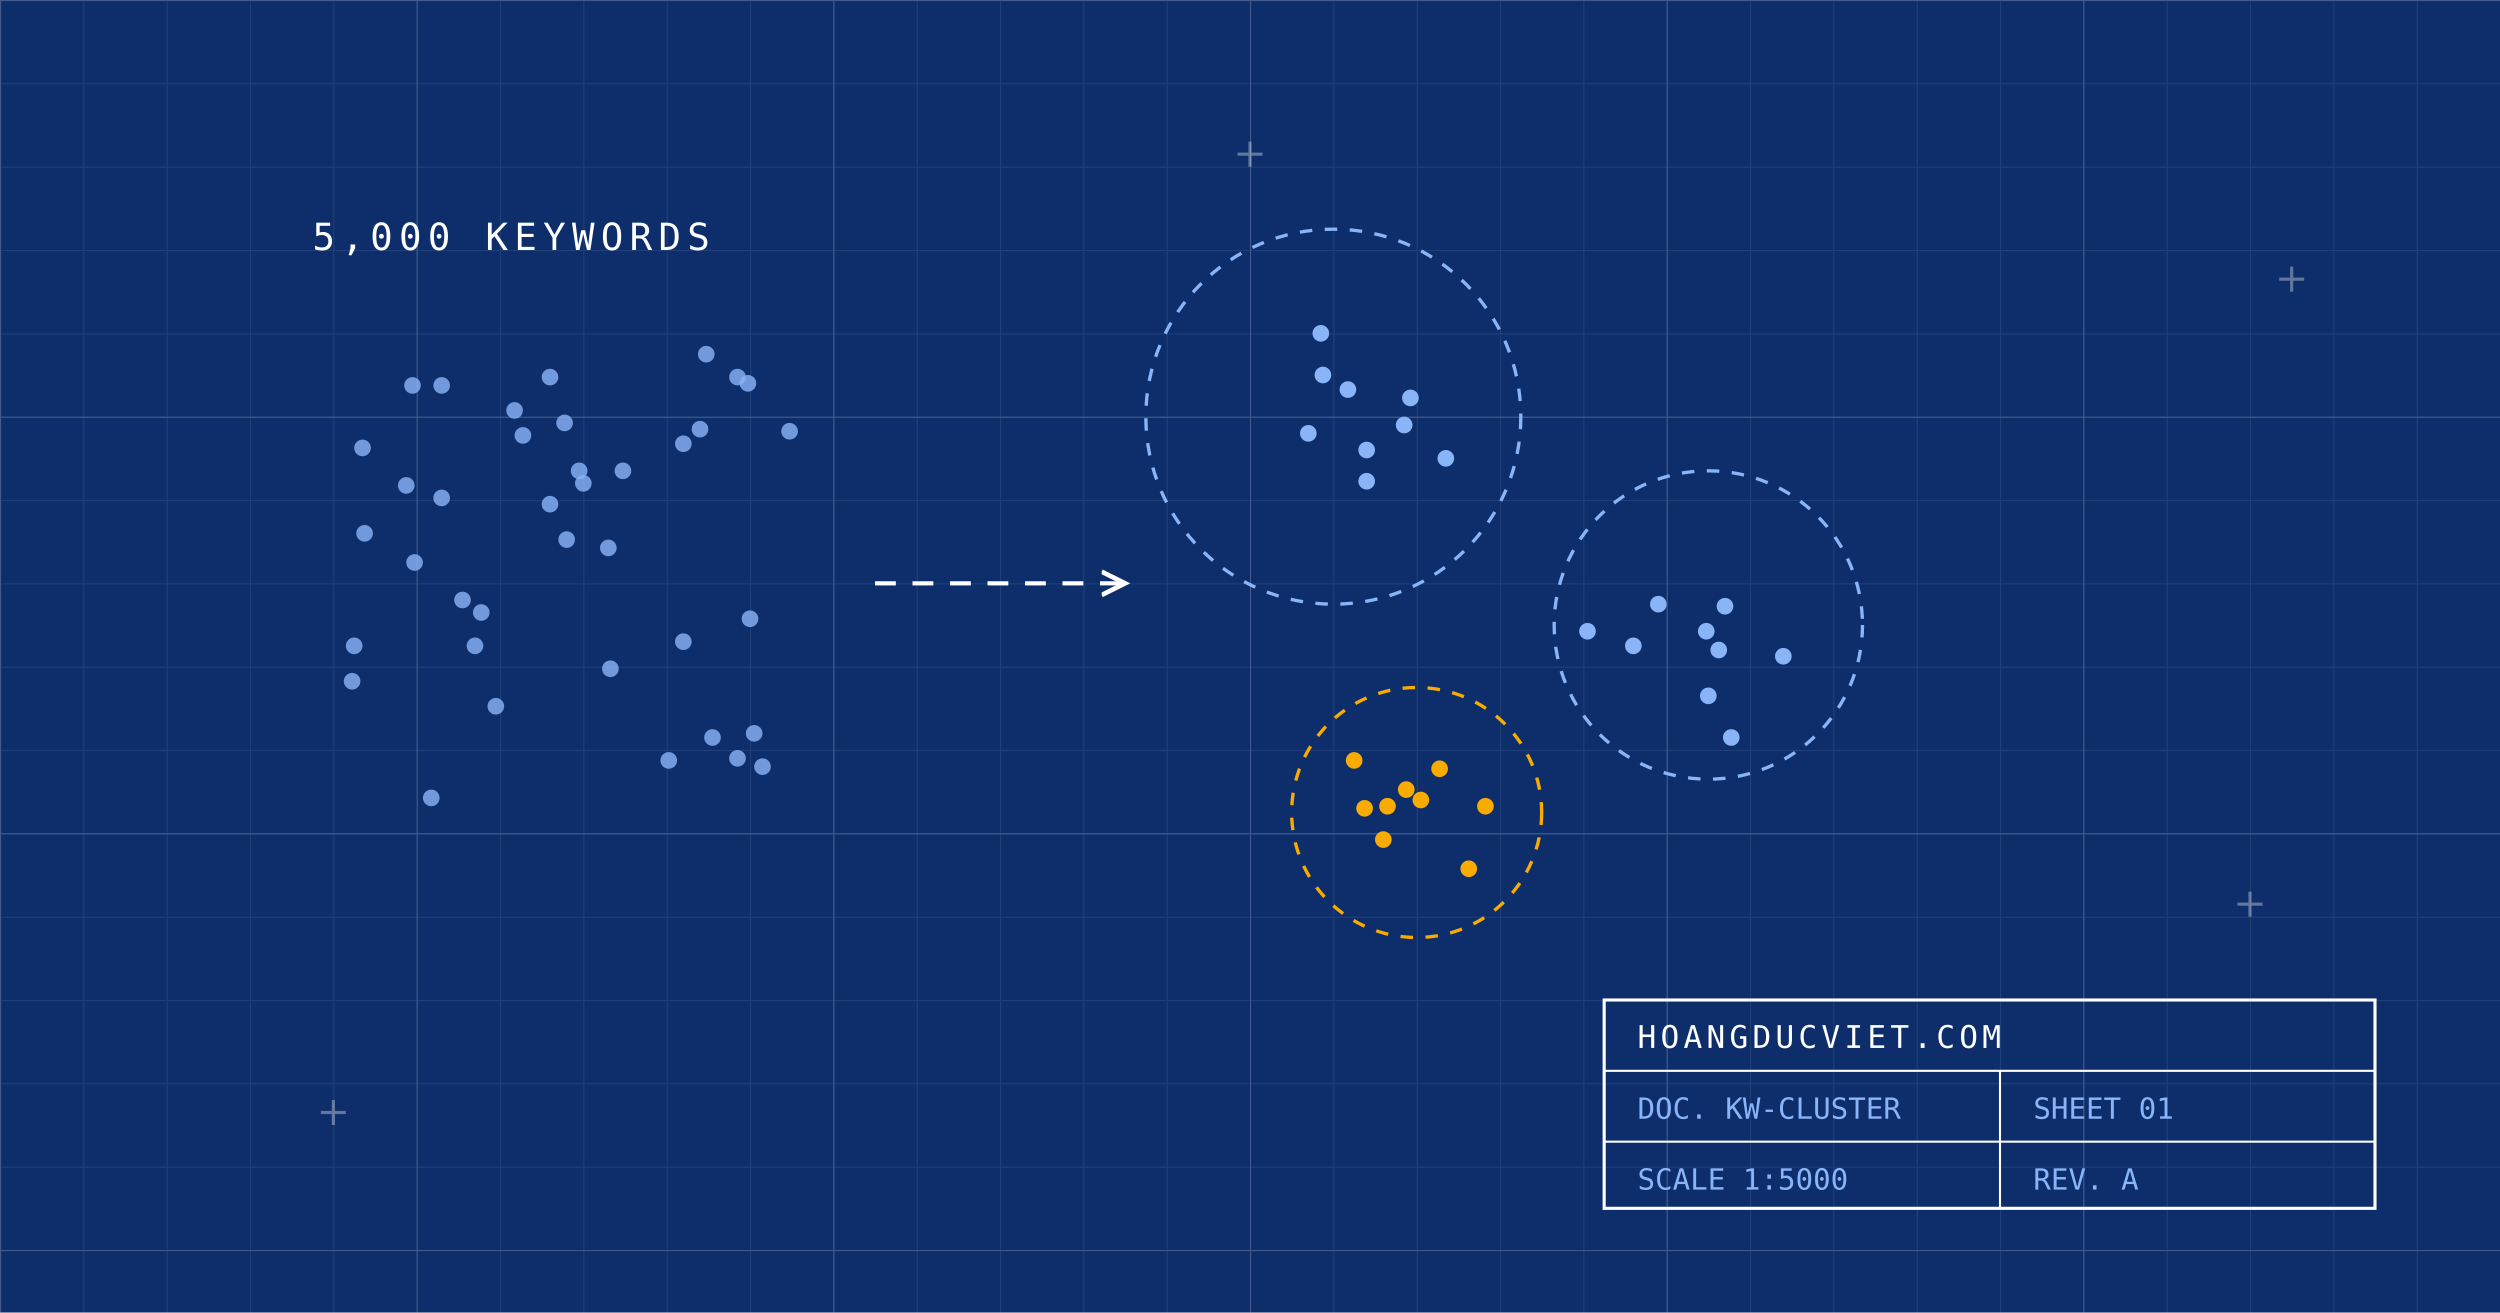
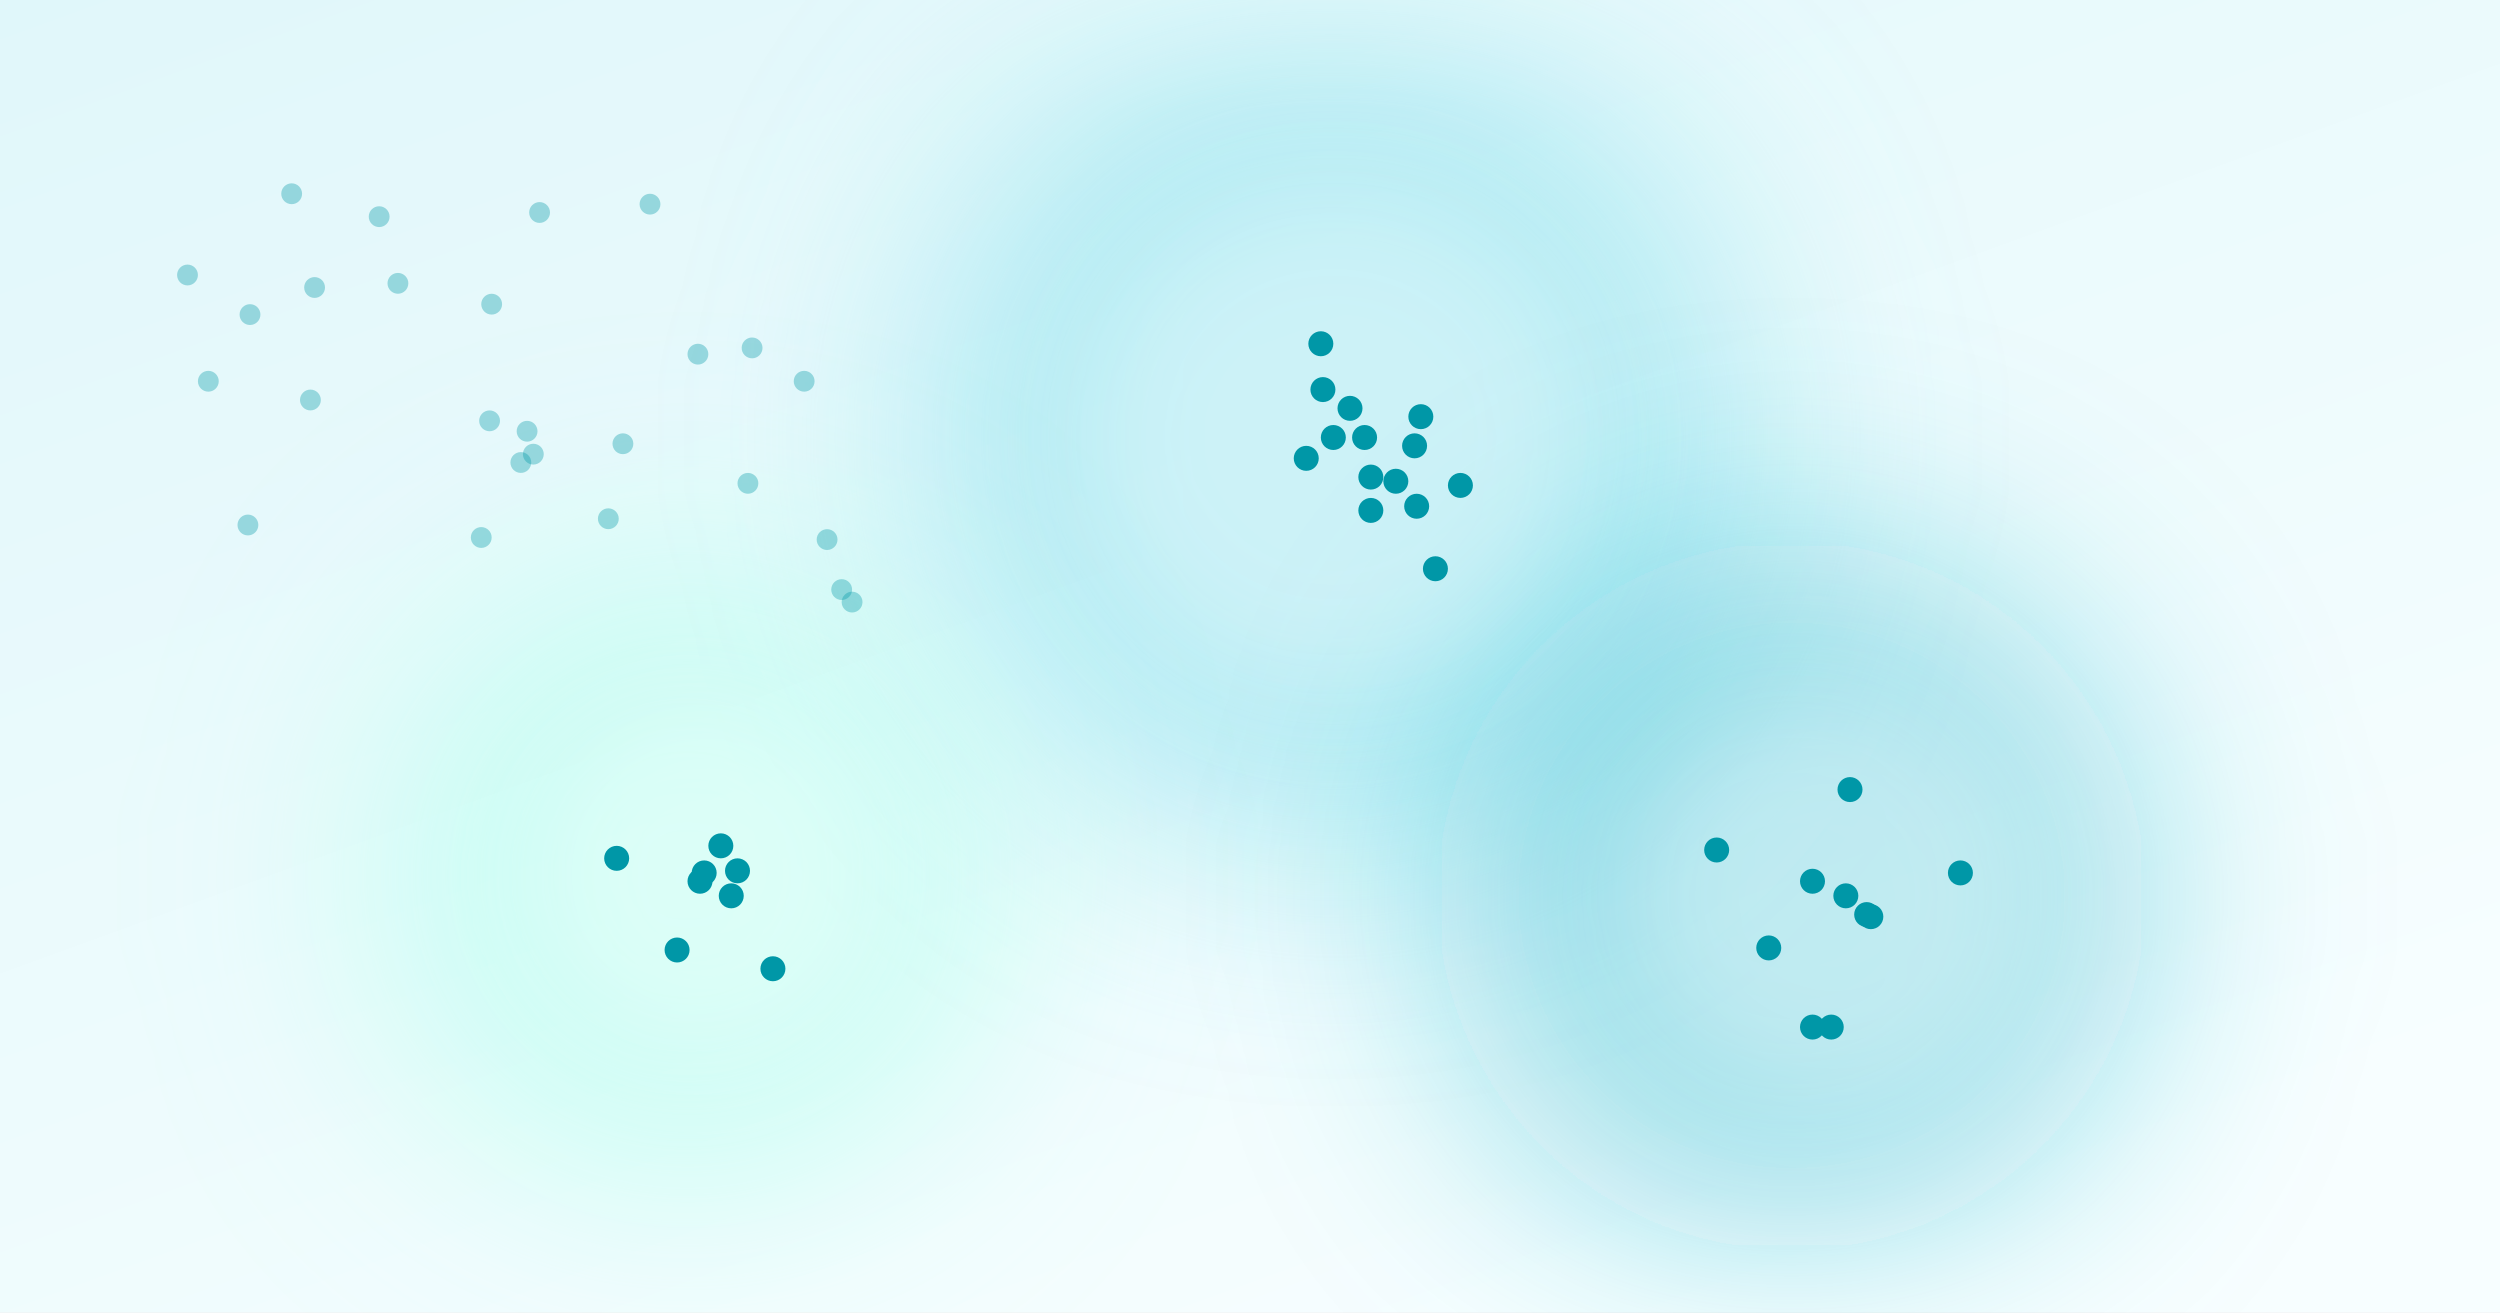
- <svg xmlns="http://www.w3.org/2000/svg" viewBox="0 0 1200 630" font-family="'JetBrains Mono', Consolas, monospace">
+ <svg xmlns="http://www.w3.org/2000/svg" viewBox="0 0 1200 630" font-family="Arial, Helvetica, sans-serif">
  <defs>
-     <pattern id="g1" width="40" height="40" patternUnits="userSpaceOnUse">
-       <path d="M 40 0 L 0 0 0 40" fill="none" stroke="#FFFFFF" stroke-opacity="0.08" stroke-width="1" />
-     </pattern>
-     <pattern id="g2" width="200" height="200" patternUnits="userSpaceOnUse">
-       <path d="M 200 0 L 0 0 0 200" fill="none" stroke="#FFFFFF" stroke-opacity="0.16" stroke-width="1" />
-     </pattern>
-     <marker id="arr" viewBox="0 0 10 10" refX="8" refY="5" markerWidth="7" markerHeight="7" orient="auto-start-reverse">
-       <path d="M0,1 L8,5 L0,9" stroke="#FFFFFF" stroke-width="1.6" fill="none" />
-     </marker>
-     <marker id="arrb" viewBox="0 0 10 10" refX="8" refY="5" markerWidth="7" markerHeight="7" orient="auto-start-reverse">
-       <path d="M0,1 L8,5 L0,9" stroke="#8AB4F8" stroke-width="1.4" fill="none" />
-     </marker>
+     <linearGradient id="bg" x1="0" y1="0" x2="0.7" y2="1">
+       <stop offset="0" stop-color="#E0F7FA" />
+       <stop offset="1" stop-color="#F7FEFF" />
+     </linearGradient>
+     <filter id="soft" x="-60%" y="-60%" width="220%" height="220%">
+       <feGaussianBlur stdDeviation="55" />
+     </filter>
+     <filter id="softer" x="-80%" y="-80%" width="260%" height="260%">
+       <feGaussianBlur stdDeviation="26" />
+     </filter>
    <style>
-       .march { stroke-dasharray: 10 8; animation: march 4s linear infinite; }
-       .tmarch { stroke-dasharray: 4 8; animation: march 6s linear infinite; }
-       @keyframes march { to { stroke-dashoffset: -72; } }
-       .p1, .p2, .p3 { animation: pulse 3.6s ease-in-out infinite; }
-       .p2 { animation-delay: 1.2s; }
-       .p3 { animation-delay: 2.4s; }
-       @keyframes pulse { 0%, 100% { opacity: 0.45; } 18% { opacity: 1; } 36% { opacity: 0.45; } }
-       .glow { animation: glow 3.6s ease-in-out infinite; }
-       @keyframes glow { 0%, 100% { opacity: 0.75; } 50% { opacity: 1; } }
+       .drift1 { animation: d1 18s ease-in-out infinite alternate; }
+       .drift2 { animation: d2 24s ease-in-out infinite alternate; }
+       @keyframes d1 { to { transform: translate(22px, -16px); } }
+       @keyframes d2 { to { transform: translate(-18px, 14px); } }
+       .float { animation: fl 12s ease-in-out infinite alternate; }
+       @keyframes fl { to { transform: translateY(-12px); } }
+       .spin { animation: sp 60s linear infinite; }
+       @keyframes sp { to { transform: rotate(360deg); } }
+       .sparkle { animation: sk 6s ease-in-out infinite alternate; }
+       @keyframes sk { from { transform: scale(0.94); } to { transform: scale(1.08); } }
      @media (prefers-reduced-motion: reduce) { * { animation: none !important; } }
</style>
  </defs>
-   <rect width="1200" height="630" fill="#0D2E6B" />
-   <rect width="1200" height="630" fill="url(#g1)" />
-   <rect width="1200" height="630" fill="url(#g2)" />
-   <g stroke="#FFFFFF" stroke-opacity="0.35" stroke-width="1.5">
-     <path d="M594 74 h12 M600 68 v12" />
-     <path d="M1074 434 h12 M1080 428 v12" />
-     <path d="M154 534 h12 M160 528 v12" />
-     <path d="M1094 134 h12 M1100 128 v12" />
-   </g>
-   <text x="150" y="120" font-size="18" fill="#FFFFFF" letter-spacing="3">5,000 KEYWORDS</text>
-   <circle cx="212" cy="185" r="4" fill="#8AB4F8" fill-opacity="0.8" />
-   <circle cx="247" cy="197" r="4" fill="#8AB4F8" fill-opacity="0.8" />
-   <circle cx="175" cy="256" r="4" fill="#8AB4F8" fill-opacity="0.8" />
-   <circle cx="362" cy="352" r="4" fill="#8AB4F8" fill-opacity="0.8" />
-   <circle cx="328" cy="213" r="4" fill="#8AB4F8" fill-opacity="0.8" />
-   <circle cx="278" cy="226" r="4" fill="#8AB4F8" fill-opacity="0.8" />
-   <circle cx="198" cy="185" r="4" fill="#8AB4F8" fill-opacity="0.8" />
-   <circle cx="207" cy="383" r="4" fill="#8AB4F8" fill-opacity="0.8" />
-   <circle cx="342" cy="354" r="4" fill="#8AB4F8" fill-opacity="0.8" />
-   <circle cx="336" cy="206" r="4" fill="#8AB4F8" fill-opacity="0.8" />
-   <circle cx="228" cy="310" r="4" fill="#8AB4F8" fill-opacity="0.8" />
-   <circle cx="321" cy="365" r="4" fill="#8AB4F8" fill-opacity="0.8" />
-   <circle cx="354" cy="181" r="4" fill="#8AB4F8" fill-opacity="0.8" />
-   <circle cx="293" cy="321" r="4" fill="#8AB4F8" fill-opacity="0.8" />
-   <circle cx="271" cy="203" r="4" fill="#8AB4F8" fill-opacity="0.8" />
-   <circle cx="264" cy="181" r="4" fill="#8AB4F8" fill-opacity="0.8" />
-   <circle cx="366" cy="368" r="4" fill="#8AB4F8" fill-opacity="0.8" />
-   <circle cx="280" cy="232" r="4" fill="#8AB4F8" fill-opacity="0.8" />
-   <circle cx="360" cy="297" r="4" fill="#8AB4F8" fill-opacity="0.8" />
-   <circle cx="354" cy="364" r="4" fill="#8AB4F8" fill-opacity="0.8" />
-   <circle cx="272" cy="259" r="4" fill="#8AB4F8" fill-opacity="0.8" />
-   <circle cx="292" cy="263" r="4" fill="#8AB4F8" fill-opacity="0.8" />
-   <circle cx="195" cy="233" r="4" fill="#8AB4F8" fill-opacity="0.8" />
-   <circle cx="339" cy="170" r="4" fill="#8AB4F8" fill-opacity="0.8" />
-   <circle cx="170" cy="310" r="4" fill="#8AB4F8" fill-opacity="0.8" />
-   <circle cx="222" cy="288" r="4" fill="#8AB4F8" fill-opacity="0.8" />
-   <circle cx="264" cy="242" r="4" fill="#8AB4F8" fill-opacity="0.8" />
-   <circle cx="379" cy="207" r="4" fill="#8AB4F8" fill-opacity="0.8" />
-   <circle cx="251" cy="209" r="4" fill="#8AB4F8" fill-opacity="0.8" />
-   <circle cx="299" cy="226" r="4" fill="#8AB4F8" fill-opacity="0.8" />
-   <circle cx="238" cy="339" r="4" fill="#8AB4F8" fill-opacity="0.8" />
-   <circle cx="231" cy="294" r="4" fill="#8AB4F8" fill-opacity="0.8" />
-   <circle cx="359" cy="184" r="4" fill="#8AB4F8" fill-opacity="0.8" />
-   <circle cx="174" cy="215" r="4" fill="#8AB4F8" fill-opacity="0.8" />
-   <circle cx="328" cy="308" r="4" fill="#8AB4F8" fill-opacity="0.8" />
-   <circle cx="212" cy="239" r="4" fill="#8AB4F8" fill-opacity="0.8" />
-   <circle cx="199" cy="270" r="4" fill="#8AB4F8" fill-opacity="0.8" />
-   <circle cx="169" cy="327" r="4" fill="#8AB4F8" fill-opacity="0.8" />
-   <line class="march" x1="420" y1="280" x2="540" y2="280" stroke="#FFFFFF" stroke-width="2" marker-end="url(#arr)" />
-   <circle class="p1" cx="640" cy="200" r="90" fill="none" stroke="#8AB4F8" stroke-width="1.6" stroke-dasharray="6 6" />
-   <circle cx="674" cy="204" r="4" fill="#8AB4F8" />
-   <circle cx="694" cy="220" r="4" fill="#8AB4F8" />
-   <circle cx="647" cy="187" r="4" fill="#8AB4F8" />
-   <circle cx="677" cy="191" r="4" fill="#8AB4F8" />
-   <circle cx="635" cy="180" r="4" fill="#8AB4F8" />
-   <circle cx="656" cy="216" r="4" fill="#8AB4F8" />
-   <circle cx="628" cy="208" r="4" fill="#8AB4F8" />
-   <circle cx="634" cy="160" r="4" fill="#8AB4F8" />
-   <circle cx="656" cy="231" r="4" fill="#8AB4F8" />
-   <circle class="p2" cx="820" cy="300" r="74" fill="none" stroke="#8AB4F8" stroke-width="1.6" stroke-dasharray="6 6" />
-   <circle cx="831" cy="354" r="4" fill="#8AB4F8" />
-   <circle cx="762" cy="303" r="4" fill="#8AB4F8" />
-   <circle cx="825" cy="312" r="4" fill="#8AB4F8" />
-   <circle cx="820" cy="334" r="4" fill="#8AB4F8" />
-   <circle cx="828" cy="291" r="4" fill="#8AB4F8" />
-   <circle cx="856" cy="315" r="4" fill="#8AB4F8" />
-   <circle cx="819" cy="303" r="4" fill="#8AB4F8" />
-   <circle cx="784" cy="310" r="4" fill="#8AB4F8" />
-   <circle cx="796" cy="290" r="4" fill="#8AB4F8" />
-   <circle class="p3" cx="680" cy="390" r="60" fill="none" stroke="#F9AB00" stroke-width="1.6" stroke-dasharray="6 6" />
-   <circle cx="650" cy="365" r="4" fill="#F9AB00" />
-   <circle cx="705" cy="417" r="4" fill="#F9AB00" />
-   <circle cx="655" cy="388" r="4" fill="#F9AB00" />
-   <circle cx="713" cy="387" r="4" fill="#F9AB00" />
-   <circle cx="666" cy="387" r="4" fill="#F9AB00" />
-   <circle cx="682" cy="384" r="4" fill="#F9AB00" />
-   <circle cx="664" cy="403" r="4" fill="#F9AB00" />
-   <circle cx="691" cy="369" r="4" fill="#F9AB00" />
-   <circle cx="675" cy="379" r="4" fill="#F9AB00" />
-   <g>
-     <rect x="770" y="480" width="370" height="100" fill="none" stroke="#FFFFFF" stroke-width="1.5" />
-     <line x1="770" y1="514" x2="1140" y2="514" stroke="#FFFFFF" stroke-width="1" />
-     <line x1="770" y1="548" x2="1140" y2="548" stroke="#FFFFFF" stroke-width="1" />
-     <line x1="960" y1="514" x2="960" y2="580" stroke="#FFFFFF" stroke-width="1" />
-     <text x="786" y="503" font-size="15" fill="#FFFFFF" letter-spacing="2">HOANGDUCVIET.COM</text>
-     <text x="786" y="537" font-size="14" fill="#8AB4F8">DOC. KW-CLUSTER</text>
-     <text x="976" y="537" font-size="14" fill="#8AB4F8">SHEET 01</text>
-     <text x="786" y="571" font-size="14" fill="#8AB4F8">SCALE 1:5000</text>
-     <text x="976" y="571" font-size="14" fill="#8AB4F8">REV. A</text>
-   </g>
+   <rect width="1200" height="630" fill="url(#bg)" />
+   <circle class="drift1" cx="640" cy="210" r="200" fill="#80DEEA" fill-opacity="0.55" filter="url(#soft)" />
+   <circle class="drift2" cx="860" cy="430" r="170" fill="#12B5CB" fill-opacity="0.4" filter="url(#soft)" />
+   <circle class="drift1" cx="330" cy="420" r="150" fill="#A7FFEB" fill-opacity="0.55" filter="url(#soft)" />
+   <circle cx="640" cy="210" r="120" fill="#FFFFFF" fill-opacity="0.35" filter="url(#softer)" />
+   <circle cx="880" cy="430" r="96" fill="#FFFFFF" fill-opacity="0.35" filter="url(#softer)" />
+   <circle cx="340" cy="420" r="84" fill="#FFFFFF" fill-opacity="0.35" filter="url(#softer)" />
+   <circle cx="235" cy="202" r="5" fill="#0097A7" fill-opacity="0.35" />
+   <circle cx="386" cy="183" r="5" fill="#0097A7" fill-opacity="0.35" />
+   <circle cx="253" cy="207" r="5" fill="#0097A7" fill-opacity="0.35" />
+   <circle cx="149" cy="192" r="5" fill="#0097A7" fill-opacity="0.35" />
+   <circle cx="292" cy="249" r="5" fill="#0097A7" fill-opacity="0.35" />
+   <circle cx="120" cy="151" r="5" fill="#0097A7" fill-opacity="0.35" />
+   <circle cx="119" cy="252" r="5" fill="#0097A7" fill-opacity="0.35" />
+   <circle cx="312" cy="98" r="5" fill="#0097A7" fill-opacity="0.35" />
+   <circle cx="404" cy="283" r="5" fill="#0097A7" fill-opacity="0.35" />
+   <circle cx="299" cy="213" r="5" fill="#0097A7" fill-opacity="0.35" />
+   <circle cx="140" cy="93" r="5" fill="#0097A7" fill-opacity="0.35" />
+   <circle cx="259" cy="102" r="5" fill="#0097A7" fill-opacity="0.35" />
+   <circle cx="151" cy="138" r="5" fill="#0097A7" fill-opacity="0.35" />
+   <circle cx="100" cy="183" r="5" fill="#0097A7" fill-opacity="0.35" />
+   <circle cx="231" cy="258" r="5" fill="#0097A7" fill-opacity="0.35" />
+   <circle cx="256" cy="218" r="5" fill="#0097A7" fill-opacity="0.35" />
+   <circle cx="250" cy="222" r="5" fill="#0097A7" fill-opacity="0.35" />
+   <circle cx="236" cy="146" r="5" fill="#0097A7" fill-opacity="0.35" />
+   <circle cx="409" cy="289" r="5" fill="#0097A7" fill-opacity="0.35" />
+   <circle cx="359" cy="232" r="5" fill="#0097A7" fill-opacity="0.35" />
+   <circle cx="191" cy="136" r="5" fill="#0097A7" fill-opacity="0.35" />
+   <circle cx="182" cy="104" r="5" fill="#0097A7" fill-opacity="0.35" />
+   <circle cx="335" cy="170" r="5" fill="#0097A7" fill-opacity="0.35" />
+   <circle cx="361" cy="167" r="5" fill="#0097A7" fill-opacity="0.35" />
+   <circle cx="397" cy="259" r="5" fill="#0097A7" fill-opacity="0.35" />
+   <circle cx="90" cy="132" r="5" fill="#0097A7" fill-opacity="0.35" />
+   <circle cx="679" cy="214" r="6" fill="#0097A7" />
+   <circle cx="701" cy="233" r="6" fill="#0097A7" />
+   <circle cx="648" cy="196" r="6" fill="#0097A7" />
+   <circle cx="682" cy="200" r="6" fill="#0097A7" />
+   <circle cx="635" cy="187" r="6" fill="#0097A7" />
+   <circle cx="658" cy="229" r="6" fill="#0097A7" />
+   <circle cx="627" cy="220" r="6" fill="#0097A7" />
+   <circle cx="634" cy="165" r="6" fill="#0097A7" />
+   <circle cx="658" cy="245" r="6" fill="#0097A7" />
+   <circle cx="680" cy="243" r="6" fill="#0097A7" />
+   <circle cx="670" cy="231" r="6" fill="#0097A7" />
+   <circle cx="640" cy="210" r="6" fill="#0097A7" />
+   <circle cx="689" cy="273" r="6" fill="#0097A7" />
+   <circle cx="655" cy="210" r="6" fill="#0097A7" />
+   <circle cx="886" cy="430" r="6" fill="#0097A7" />
+   <circle cx="879" cy="493" r="6" fill="#0097A7" />
+   <circle cx="870" cy="423" r="6" fill="#0097A7" />
+   <circle cx="941" cy="419" r="6" fill="#0097A7" />
+   <circle cx="870" cy="493" r="6" fill="#0097A7" />
+   <circle cx="898" cy="440" r="6" fill="#0097A7" />
+   <circle cx="824" cy="408" r="6" fill="#0097A7" />
+   <circle cx="888" cy="379" r="6" fill="#0097A7" />
+   <circle cx="849" cy="455" r="6" fill="#0097A7" />
+   <circle cx="896" cy="439" r="6" fill="#0097A7" />
+   <circle cx="336" cy="423" r="6" fill="#0097A7" />
+   <circle cx="296" cy="412" r="6" fill="#0097A7" />
+   <circle cx="351" cy="430" r="6" fill="#0097A7" />
+   <circle cx="325" cy="456" r="6" fill="#0097A7" />
+   <circle cx="354" cy="418" r="6" fill="#0097A7" />
+   <circle cx="371" cy="465" r="6" fill="#0097A7" />
+   <circle cx="346" cy="406" r="6" fill="#0097A7" />
+   <circle cx="338" cy="419" r="6" fill="#0097A7" />
</svg>
